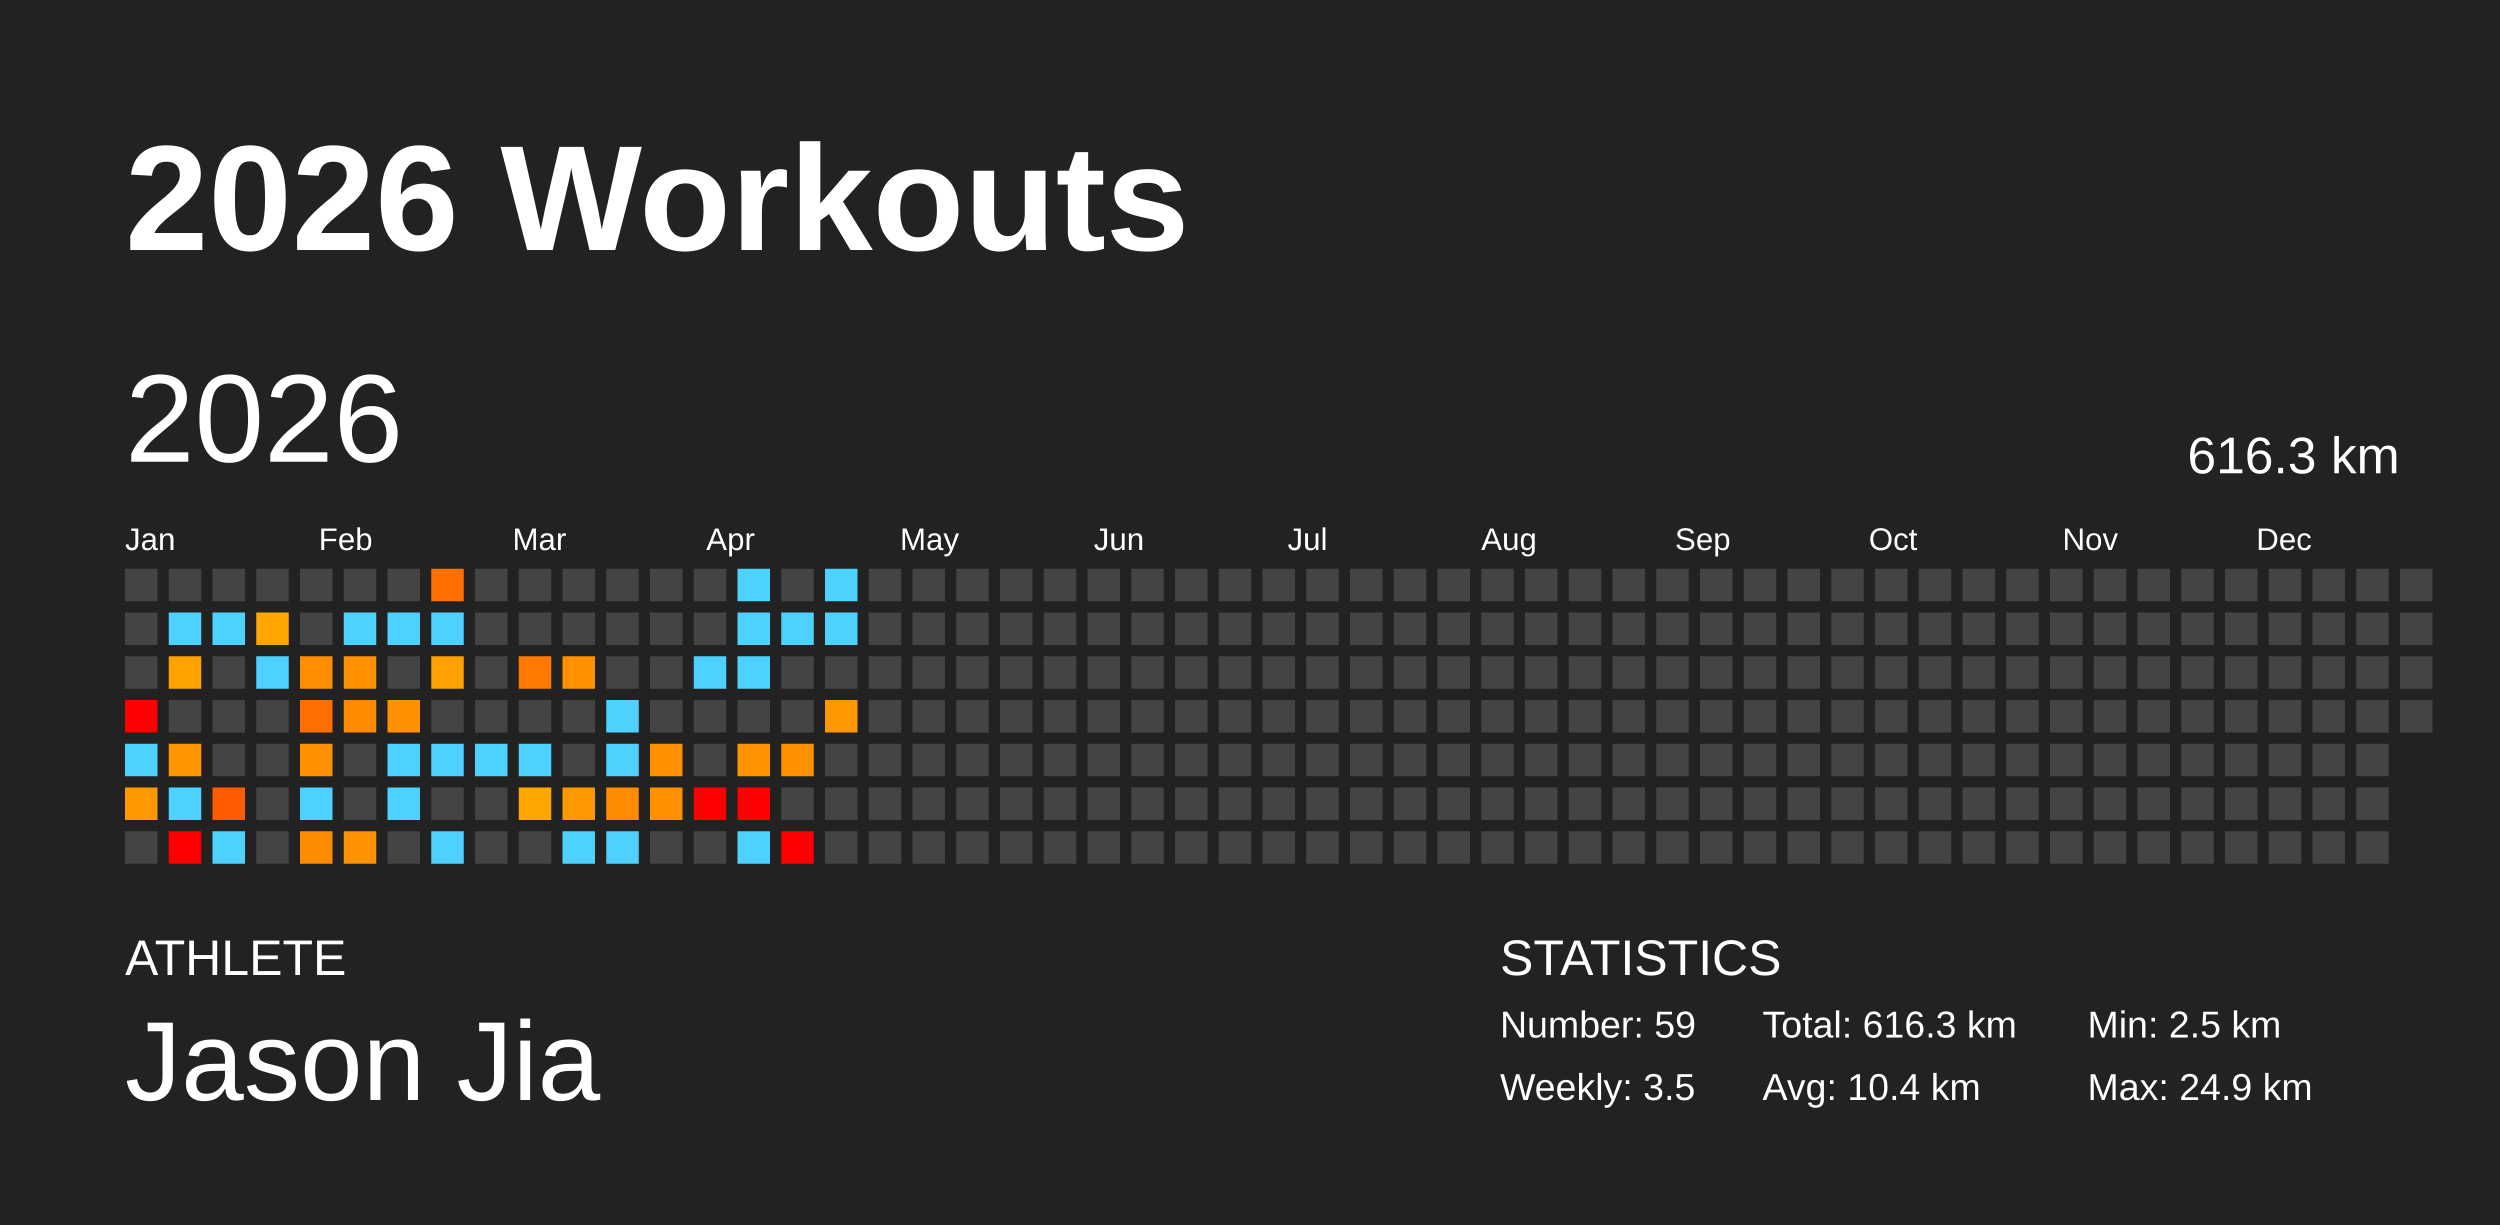
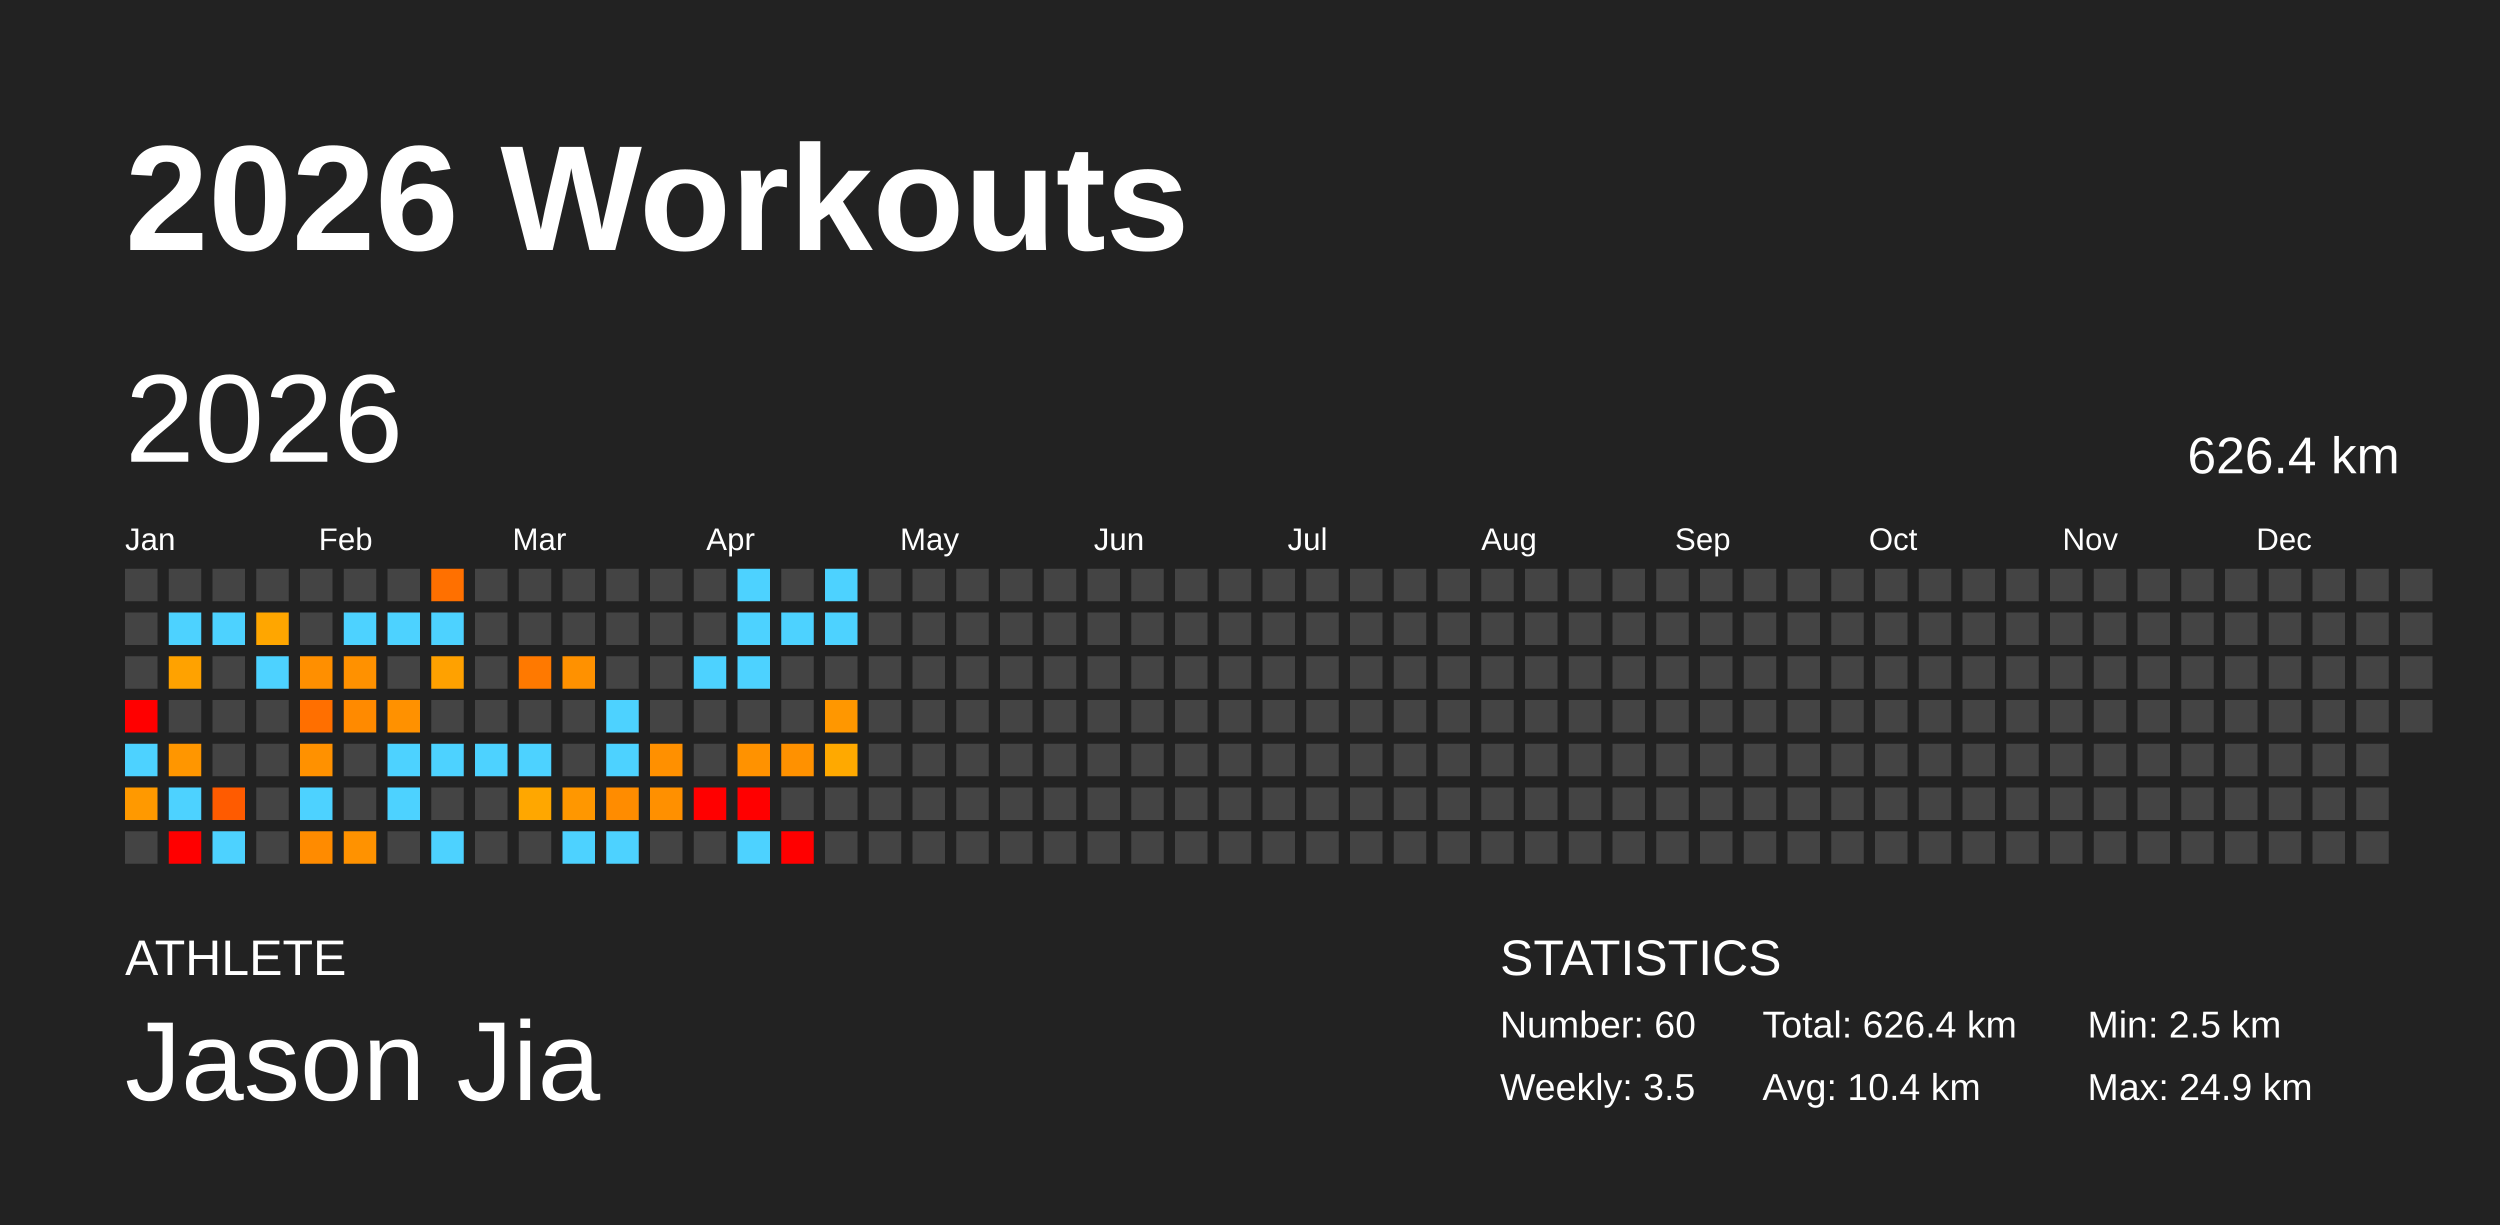
<svg xmlns="http://www.w3.org/2000/svg" baseProfile="full" height="98mm" version="1.1" viewBox="0,0,200,98" width="200mm">
  <defs />
  <rect fill="#222222" height="98" width="200" x="0" y="0" />
  <text fill="#FFFFFF" style="font-size:12px; font-family:Arial; font-weight:bold;" x="10" y="20">2026 Workouts</text>
  <text fill="#FFFFFF" style="font-size:4px; font-family:Arial" x="10" y="78">ATHLETE</text>
  <text fill="#FFFFFF" style="font-size:9px; font-family:Arial" x="10" y="88">Jason Jia</text>
  <text fill="#FFFFFF" style="font-size:4px; font-family:Arial" x="120" y="78">STATISTICS</text>
-   <text fill="#FFFFFF" style="font-size:3px; font-family:Arial" x="120" y="83">Number: 59</text>
+   <text fill="#FFFFFF" style="font-size:3px; font-family:Arial" x="120" y="83">Number: 60</text>
  <text fill="#FFFFFF" style="font-size:3px; font-family:Arial" x="120" y="88">Weekly: 3.5</text>
-   <text fill="#FFFFFF" style="font-size:3px; font-family:Arial" x="141" y="83">Total: 616.3 km</text>
+   <text fill="#FFFFFF" style="font-size:3px; font-family:Arial" x="141" y="83">Total: 626.4 km</text>
  <text fill="#FFFFFF" style="font-size:3px; font-family:Arial" x="141" y="88">Avg: 10.4 km</text>
  <text fill="#FFFFFF" style="font-size:3px; font-family:Arial" x="167" y="83">Min: 2.5 km</text>
  <text fill="#FFFFFF" style="font-size:3px; font-family:Arial" x="167" y="88">Max: 24.9 km</text>
  <text dominant-baseline="hanging" fill="#FFFFFF" style="font-size:10.0px; font-family:Arial;" x="10" y="30">2026</text>
-   <text dominant-baseline="hanging" fill="#FFFFFF" style="font-size:4.125px; font-family:Arial;" x="175" y="35">616.3 km</text>
+   <text dominant-baseline="hanging" fill="#FFFFFF" style="font-size:4.125px; font-family:Arial;" x="175" y="35">626.4 km</text>
  <text fill="#FFFFFF" style="font-size:2.5px; font-family:Arial" x="10.0" y="44">Jan</text>
  <text fill="#FFFFFF" style="font-size:2.5px; font-family:Arial" x="25.5" y="44">Feb</text>
  <text fill="#FFFFFF" style="font-size:2.5px; font-family:Arial" x="41.0" y="44">Mar</text>
  <text fill="#FFFFFF" style="font-size:2.5px; font-family:Arial" x="56.5" y="44">Apr</text>
  <text fill="#FFFFFF" style="font-size:2.5px; font-family:Arial" x="72.0" y="44">May</text>
  <text fill="#FFFFFF" style="font-size:2.5px; font-family:Arial" x="87.5" y="44">Jun</text>
  <text fill="#FFFFFF" style="font-size:2.5px; font-family:Arial" x="103.0" y="44">Jul</text>
  <text fill="#FFFFFF" style="font-size:2.5px; font-family:Arial" x="118.5" y="44">Aug</text>
  <text fill="#FFFFFF" style="font-size:2.5px; font-family:Arial" x="134.0" y="44">Sep</text>
  <text fill="#FFFFFF" style="font-size:2.5px; font-family:Arial" x="149.5" y="44">Oct</text>
  <text fill="#FFFFFF" style="font-size:2.5px; font-family:Arial" x="165.0" y="44">Nov</text>
  <text fill="#FFFFFF" style="font-size:2.5px; font-family:Arial" x="180.5" y="44">Dec</text>
  <rect fill="#444444" height="2.6" width="2.6" x="10.0" y="45.5" />
  <rect fill="#444444" height="2.6" width="2.6" x="10.0" y="49.0" />
  <rect fill="#444444" height="2.6" width="2.6" x="10.0" y="52.5" />
  <rect fill="red" height="2.6" width="2.6" x="10.0" y="56.0" />
  <rect fill="#4dd2ff" height="2.6" width="2.6" x="10.0" y="59.5" />
  <rect fill="#ff9900" height="2.6" width="2.6" x="10.0" y="63.0" />
  <rect fill="#444444" height="2.6" width="2.6" x="10.0" y="66.5" />
  <rect fill="#444444" height="2.6" width="2.6" x="13.5" y="45.5" />
  <rect fill="#4dd2ff" height="2.6" width="2.6" x="13.5" y="49.0" />
  <rect fill="#ffa200" height="2.6" width="2.6" x="13.5" y="52.5" />
  <rect fill="#444444" height="2.6" width="2.6" x="13.5" y="56.0" />
  <rect fill="#ff9600" height="2.6" width="2.6" x="13.5" y="59.5" />
  <rect fill="#4dd2ff" height="2.6" width="2.6" x="13.5" y="63.0" />
  <rect fill="red" height="2.6" width="2.6" x="13.5" y="66.5" />
  <rect fill="#444444" height="2.6" width="2.6" x="17.0" y="45.5" />
  <rect fill="#4dd2ff" height="2.6" width="2.6" x="17.0" y="49.0" />
  <rect fill="#444444" height="2.6" width="2.6" x="17.0" y="52.5" />
  <rect fill="#444444" height="2.6" width="2.6" x="17.0" y="56.0" />
  <rect fill="#444444" height="2.6" width="2.6" x="17.0" y="59.5" />
  <rect fill="#ff5b00" height="2.6" width="2.6" x="17.0" y="63.0" />
  <rect fill="#4dd2ff" height="2.6" width="2.6" x="17.0" y="66.5" />
  <rect fill="#444444" height="2.6" width="2.6" x="20.5" y="45.5" />
  <rect fill="#ffa600" height="2.6" width="2.6" x="20.5" y="49.0" />
  <rect fill="#4dd2ff" height="2.6" width="2.6" x="20.5" y="52.5" />
  <rect fill="#444444" height="2.6" width="2.6" x="20.5" y="56.0" />
  <rect fill="#444444" height="2.6" width="2.6" x="20.5" y="59.5" />
  <rect fill="#444444" height="2.6" width="2.6" x="20.5" y="63.0" />
  <rect fill="#444444" height="2.6" width="2.6" x="20.5" y="66.5" />
  <rect fill="#444444" height="2.6" width="2.6" x="24.0" y="45.5" />
  <rect fill="#444444" height="2.6" width="2.6" x="24.0" y="49.0" />
  <rect fill="#ff8f00" height="2.6" width="2.6" x="24.0" y="52.5" />
  <rect fill="#ff6f00" height="2.6" width="2.6" x="24.0" y="56.0" />
  <rect fill="#ff9100" height="2.6" width="2.6" x="24.0" y="59.5" />
  <rect fill="#4dd2ff" height="2.6" width="2.6" x="24.0" y="63.0" />
  <rect fill="#ff8b00" height="2.6" width="2.6" x="24.0" y="66.5" />
  <rect fill="#444444" height="2.6" width="2.6" x="27.5" y="45.5" />
  <rect fill="#4dd2ff" height="2.6" width="2.6" x="27.5" y="49.0" />
  <rect fill="#ff9100" height="2.6" width="2.6" x="27.5" y="52.5" />
  <rect fill="#ff8a00" height="2.6" width="2.6" x="27.5" y="56.0" />
  <rect fill="#444444" height="2.6" width="2.6" x="27.5" y="59.5" />
  <rect fill="#444444" height="2.6" width="2.6" x="27.5" y="63.0" />
  <rect fill="#ff9200" height="2.6" width="2.6" x="27.5" y="66.5" />
  <rect fill="#444444" height="2.6" width="2.6" x="31.0" y="45.5" />
  <rect fill="#4dd2ff" height="2.6" width="2.6" x="31.0" y="49.0" />
  <rect fill="#444444" height="2.6" width="2.6" x="31.0" y="52.5" />
  <rect fill="#ff9100" height="2.6" width="2.6" x="31.0" y="56.0" />
  <rect fill="#4dd2ff" height="2.6" width="2.6" x="31.0" y="59.5" />
  <rect fill="#4dd2ff" height="2.6" width="2.6" x="31.0" y="63.0" />
  <rect fill="#444444" height="2.6" width="2.6" x="31.0" y="66.5" />
  <rect fill="#ff7000" height="2.6" width="2.6" x="34.5" y="45.5" />
  <rect fill="#4dd2ff" height="2.6" width="2.6" x="34.5" y="49.0" />
  <rect fill="#ffa100" height="2.6" width="2.6" x="34.5" y="52.5" />
  <rect fill="#444444" height="2.6" width="2.6" x="34.5" y="56.0" />
  <rect fill="#4dd2ff" height="2.6" width="2.6" x="34.5" y="59.5" />
  <rect fill="#444444" height="2.6" width="2.6" x="34.5" y="63.0" />
  <rect fill="#4dd2ff" height="2.6" width="2.6" x="34.5" y="66.5" />
  <rect fill="#444444" height="2.6" width="2.6" x="38.0" y="45.5" />
  <rect fill="#444444" height="2.6" width="2.6" x="38.0" y="49.0" />
  <rect fill="#444444" height="2.6" width="2.6" x="38.0" y="52.5" />
  <rect fill="#444444" height="2.6" width="2.6" x="38.0" y="56.0" />
  <rect fill="#4dd2ff" height="2.6" width="2.6" x="38.0" y="59.5" />
  <rect fill="#444444" height="2.6" width="2.6" x="38.0" y="63.0" />
  <rect fill="#444444" height="2.6" width="2.6" x="38.0" y="66.5" />
  <rect fill="#444444" height="2.6" width="2.6" x="41.5" y="45.5" />
  <rect fill="#444444" height="2.6" width="2.6" x="41.5" y="49.0" />
  <rect fill="#ff7900" height="2.6" width="2.6" x="41.5" y="52.5" />
  <rect fill="#444444" height="2.6" width="2.6" x="41.5" y="56.0" />
  <rect fill="#4dd2ff" height="2.6" width="2.6" x="41.5" y="59.5" />
  <rect fill="#ffa700" height="2.6" width="2.6" x="41.5" y="63.0" />
  <rect fill="#444444" height="2.6" width="2.6" x="41.5" y="66.5" />
  <rect fill="#444444" height="2.6" width="2.6" x="45.0" y="45.5" />
  <rect fill="#444444" height="2.6" width="2.6" x="45.0" y="49.0" />
  <rect fill="#ff9100" height="2.6" width="2.6" x="45.0" y="52.5" />
  <rect fill="#444444" height="2.6" width="2.6" x="45.0" y="56.0" />
  <rect fill="#444444" height="2.6" width="2.6" x="45.0" y="59.5" />
  <rect fill="#ff9700" height="2.6" width="2.6" x="45.0" y="63.0" />
  <rect fill="#4dd2ff" height="2.6" width="2.6" x="45.0" y="66.5" />
  <rect fill="#444444" height="2.6" width="2.6" x="48.5" y="45.5" />
  <rect fill="#444444" height="2.6" width="2.6" x="48.5" y="49.0" />
  <rect fill="#444444" height="2.6" width="2.6" x="48.5" y="52.5" />
  <rect fill="#4dd2ff" height="2.6" width="2.6" x="48.5" y="56.0" />
  <rect fill="#4dd2ff" height="2.6" width="2.6" x="48.5" y="59.5" />
  <rect fill="#ff8c00" height="2.6" width="2.6" x="48.5" y="63.0" />
  <rect fill="#4dd2ff" height="2.6" width="2.6" x="48.5" y="66.5" />
  <rect fill="#444444" height="2.6" width="2.6" x="52.0" y="45.5" />
  <rect fill="#444444" height="2.6" width="2.6" x="52.0" y="49.0" />
  <rect fill="#444444" height="2.6" width="2.6" x="52.0" y="52.5" />
  <rect fill="#444444" height="2.6" width="2.6" x="52.0" y="56.0" />
  <rect fill="#ff9000" height="2.6" width="2.6" x="52.0" y="59.5" />
  <rect fill="#ff9000" height="2.6" width="2.6" x="52.0" y="63.0" />
  <rect fill="#444444" height="2.6" width="2.6" x="52.0" y="66.5" />
  <rect fill="#444444" height="2.6" width="2.6" x="55.5" y="45.5" />
  <rect fill="#444444" height="2.6" width="2.6" x="55.5" y="49.0" />
  <rect fill="#4dd2ff" height="2.6" width="2.6" x="55.5" y="52.5" />
  <rect fill="#444444" height="2.6" width="2.6" x="55.5" y="56.0" />
  <rect fill="#444444" height="2.6" width="2.6" x="55.5" y="59.5" />
  <rect fill="red" height="2.6" width="2.6" x="55.5" y="63.0" />
  <rect fill="#444444" height="2.6" width="2.6" x="55.5" y="66.5" />
  <rect fill="#4dd2ff" height="2.6" width="2.6" x="59.0" y="45.5" />
  <rect fill="#4dd2ff" height="2.6" width="2.6" x="59.0" y="49.0" />
  <rect fill="#4dd2ff" height="2.6" width="2.6" x="59.0" y="52.5" />
  <rect fill="#444444" height="2.6" width="2.6" x="59.0" y="56.0" />
  <rect fill="#ff9200" height="2.6" width="2.6" x="59.0" y="59.5" />
  <rect fill="red" height="2.6" width="2.6" x="59.0" y="63.0" />
  <rect fill="#4dd2ff" height="2.6" width="2.6" x="59.0" y="66.5" />
  <rect fill="#444444" height="2.6" width="2.6" x="62.5" y="45.5" />
  <rect fill="#4dd2ff" height="2.6" width="2.6" x="62.5" y="49.0" />
  <rect fill="#444444" height="2.6" width="2.6" x="62.5" y="52.5" />
  <rect fill="#444444" height="2.6" width="2.6" x="62.5" y="56.0" />
  <rect fill="#ff9100" height="2.6" width="2.6" x="62.5" y="59.5" />
  <rect fill="#444444" height="2.6" width="2.6" x="62.5" y="63.0" />
  <rect fill="red" height="2.6" width="2.6" x="62.5" y="66.5" />
  <rect fill="#4dd2ff" height="2.6" width="2.6" x="66.0" y="45.5" />
  <rect fill="#4dd2ff" height="2.6" width="2.6" x="66.0" y="49.0" />
  <rect fill="#444444" height="2.6" width="2.6" x="66.0" y="52.5" />
  <rect fill="#ff9700" height="2.6" width="2.6" x="66.0" y="56.0" />
-   <rect fill="#444444" height="2.6" width="2.6" x="66.0" y="59.5" />
+   <rect fill="#ffa900" height="2.6" width="2.6" x="66.0" y="59.5" />
  <rect fill="#444444" height="2.6" width="2.6" x="66.0" y="63.0" />
  <rect fill="#444444" height="2.6" width="2.6" x="66.0" y="66.5" />
  <rect fill="#444444" height="2.6" width="2.6" x="69.5" y="45.5" />
  <rect fill="#444444" height="2.6" width="2.6" x="69.5" y="49.0" />
  <rect fill="#444444" height="2.6" width="2.6" x="69.5" y="52.5" />
  <rect fill="#444444" height="2.6" width="2.6" x="69.5" y="56.0" />
  <rect fill="#444444" height="2.6" width="2.6" x="69.5" y="59.5" />
  <rect fill="#444444" height="2.6" width="2.6" x="69.5" y="63.0" />
  <rect fill="#444444" height="2.6" width="2.6" x="69.5" y="66.5" />
  <rect fill="#444444" height="2.6" width="2.6" x="73.0" y="45.5" />
  <rect fill="#444444" height="2.6" width="2.6" x="73.0" y="49.0" />
  <rect fill="#444444" height="2.6" width="2.6" x="73.0" y="52.5" />
  <rect fill="#444444" height="2.6" width="2.6" x="73.0" y="56.0" />
  <rect fill="#444444" height="2.6" width="2.6" x="73.0" y="59.5" />
  <rect fill="#444444" height="2.6" width="2.6" x="73.0" y="63.0" />
  <rect fill="#444444" height="2.6" width="2.6" x="73.0" y="66.5" />
  <rect fill="#444444" height="2.6" width="2.6" x="76.5" y="45.5" />
  <rect fill="#444444" height="2.6" width="2.6" x="76.5" y="49.0" />
  <rect fill="#444444" height="2.6" width="2.6" x="76.5" y="52.5" />
  <rect fill="#444444" height="2.6" width="2.6" x="76.5" y="56.0" />
  <rect fill="#444444" height="2.6" width="2.6" x="76.5" y="59.5" />
  <rect fill="#444444" height="2.6" width="2.6" x="76.5" y="63.0" />
  <rect fill="#444444" height="2.6" width="2.6" x="76.5" y="66.5" />
  <rect fill="#444444" height="2.6" width="2.6" x="80.0" y="45.5" />
  <rect fill="#444444" height="2.6" width="2.6" x="80.0" y="49.0" />
  <rect fill="#444444" height="2.6" width="2.6" x="80.0" y="52.5" />
  <rect fill="#444444" height="2.6" width="2.6" x="80.0" y="56.0" />
  <rect fill="#444444" height="2.6" width="2.6" x="80.0" y="59.5" />
  <rect fill="#444444" height="2.6" width="2.6" x="80.0" y="63.0" />
  <rect fill="#444444" height="2.6" width="2.6" x="80.0" y="66.5" />
  <rect fill="#444444" height="2.6" width="2.6" x="83.5" y="45.5" />
  <rect fill="#444444" height="2.6" width="2.6" x="83.5" y="49.0" />
  <rect fill="#444444" height="2.6" width="2.6" x="83.5" y="52.5" />
  <rect fill="#444444" height="2.6" width="2.6" x="83.5" y="56.0" />
  <rect fill="#444444" height="2.6" width="2.6" x="83.5" y="59.5" />
  <rect fill="#444444" height="2.6" width="2.6" x="83.5" y="63.0" />
  <rect fill="#444444" height="2.6" width="2.6" x="83.5" y="66.5" />
  <rect fill="#444444" height="2.6" width="2.6" x="87.0" y="45.5" />
  <rect fill="#444444" height="2.6" width="2.6" x="87.0" y="49.0" />
  <rect fill="#444444" height="2.6" width="2.6" x="87.0" y="52.5" />
  <rect fill="#444444" height="2.6" width="2.6" x="87.0" y="56.0" />
  <rect fill="#444444" height="2.6" width="2.6" x="87.0" y="59.5" />
  <rect fill="#444444" height="2.6" width="2.6" x="87.0" y="63.0" />
  <rect fill="#444444" height="2.6" width="2.6" x="87.0" y="66.5" />
  <rect fill="#444444" height="2.6" width="2.6" x="90.5" y="45.5" />
  <rect fill="#444444" height="2.6" width="2.6" x="90.5" y="49.0" />
  <rect fill="#444444" height="2.6" width="2.6" x="90.5" y="52.5" />
  <rect fill="#444444" height="2.6" width="2.6" x="90.5" y="56.0" />
  <rect fill="#444444" height="2.6" width="2.6" x="90.5" y="59.5" />
  <rect fill="#444444" height="2.6" width="2.6" x="90.5" y="63.0" />
  <rect fill="#444444" height="2.6" width="2.6" x="90.5" y="66.5" />
  <rect fill="#444444" height="2.6" width="2.6" x="94.0" y="45.5" />
  <rect fill="#444444" height="2.6" width="2.6" x="94.0" y="49.0" />
  <rect fill="#444444" height="2.6" width="2.6" x="94.0" y="52.5" />
  <rect fill="#444444" height="2.6" width="2.6" x="94.0" y="56.0" />
  <rect fill="#444444" height="2.6" width="2.6" x="94.0" y="59.5" />
  <rect fill="#444444" height="2.6" width="2.6" x="94.0" y="63.0" />
  <rect fill="#444444" height="2.6" width="2.6" x="94.0" y="66.5" />
  <rect fill="#444444" height="2.6" width="2.6" x="97.5" y="45.5" />
  <rect fill="#444444" height="2.6" width="2.6" x="97.5" y="49.0" />
  <rect fill="#444444" height="2.6" width="2.6" x="97.5" y="52.5" />
  <rect fill="#444444" height="2.6" width="2.6" x="97.5" y="56.0" />
  <rect fill="#444444" height="2.6" width="2.6" x="97.5" y="59.5" />
  <rect fill="#444444" height="2.6" width="2.6" x="97.5" y="63.0" />
  <rect fill="#444444" height="2.6" width="2.6" x="97.5" y="66.5" />
  <rect fill="#444444" height="2.6" width="2.6" x="101.0" y="45.5" />
  <rect fill="#444444" height="2.6" width="2.6" x="101.0" y="49.0" />
  <rect fill="#444444" height="2.6" width="2.6" x="101.0" y="52.5" />
  <rect fill="#444444" height="2.6" width="2.6" x="101.0" y="56.0" />
  <rect fill="#444444" height="2.6" width="2.6" x="101.0" y="59.5" />
  <rect fill="#444444" height="2.6" width="2.6" x="101.0" y="63.0" />
  <rect fill="#444444" height="2.6" width="2.6" x="101.0" y="66.5" />
  <rect fill="#444444" height="2.6" width="2.6" x="104.5" y="45.5" />
  <rect fill="#444444" height="2.6" width="2.6" x="104.5" y="49.0" />
  <rect fill="#444444" height="2.6" width="2.6" x="104.5" y="52.5" />
  <rect fill="#444444" height="2.6" width="2.6" x="104.5" y="56.0" />
  <rect fill="#444444" height="2.6" width="2.6" x="104.5" y="59.5" />
  <rect fill="#444444" height="2.6" width="2.6" x="104.5" y="63.0" />
  <rect fill="#444444" height="2.6" width="2.6" x="104.5" y="66.5" />
  <rect fill="#444444" height="2.6" width="2.6" x="108.0" y="45.5" />
  <rect fill="#444444" height="2.6" width="2.6" x="108.0" y="49.0" />
  <rect fill="#444444" height="2.6" width="2.6" x="108.0" y="52.5" />
  <rect fill="#444444" height="2.6" width="2.6" x="108.0" y="56.0" />
  <rect fill="#444444" height="2.6" width="2.6" x="108.0" y="59.5" />
  <rect fill="#444444" height="2.6" width="2.6" x="108.0" y="63.0" />
  <rect fill="#444444" height="2.6" width="2.6" x="108.0" y="66.5" />
  <rect fill="#444444" height="2.6" width="2.6" x="111.5" y="45.5" />
  <rect fill="#444444" height="2.6" width="2.6" x="111.5" y="49.0" />
  <rect fill="#444444" height="2.6" width="2.6" x="111.5" y="52.5" />
  <rect fill="#444444" height="2.6" width="2.6" x="111.5" y="56.0" />
  <rect fill="#444444" height="2.6" width="2.6" x="111.5" y="59.5" />
  <rect fill="#444444" height="2.6" width="2.6" x="111.5" y="63.0" />
  <rect fill="#444444" height="2.6" width="2.6" x="111.5" y="66.5" />
  <rect fill="#444444" height="2.6" width="2.6" x="115.0" y="45.5" />
  <rect fill="#444444" height="2.6" width="2.6" x="115.0" y="49.0" />
  <rect fill="#444444" height="2.6" width="2.6" x="115.0" y="52.5" />
  <rect fill="#444444" height="2.6" width="2.6" x="115.0" y="56.0" />
  <rect fill="#444444" height="2.6" width="2.6" x="115.0" y="59.5" />
  <rect fill="#444444" height="2.6" width="2.6" x="115.0" y="63.0" />
  <rect fill="#444444" height="2.6" width="2.6" x="115.0" y="66.5" />
  <rect fill="#444444" height="2.6" width="2.6" x="118.5" y="45.5" />
  <rect fill="#444444" height="2.6" width="2.6" x="118.5" y="49.0" />
  <rect fill="#444444" height="2.6" width="2.6" x="118.5" y="52.5" />
  <rect fill="#444444" height="2.6" width="2.6" x="118.5" y="56.0" />
  <rect fill="#444444" height="2.6" width="2.6" x="118.5" y="59.5" />
  <rect fill="#444444" height="2.6" width="2.6" x="118.5" y="63.0" />
  <rect fill="#444444" height="2.6" width="2.6" x="118.5" y="66.5" />
  <rect fill="#444444" height="2.6" width="2.6" x="122.0" y="45.5" />
  <rect fill="#444444" height="2.6" width="2.6" x="122.0" y="49.0" />
  <rect fill="#444444" height="2.6" width="2.6" x="122.0" y="52.5" />
  <rect fill="#444444" height="2.6" width="2.6" x="122.0" y="56.0" />
  <rect fill="#444444" height="2.6" width="2.6" x="122.0" y="59.5" />
  <rect fill="#444444" height="2.6" width="2.6" x="122.0" y="63.0" />
  <rect fill="#444444" height="2.6" width="2.6" x="122.0" y="66.5" />
  <rect fill="#444444" height="2.6" width="2.6" x="125.5" y="45.5" />
  <rect fill="#444444" height="2.6" width="2.6" x="125.5" y="49.0" />
  <rect fill="#444444" height="2.6" width="2.6" x="125.5" y="52.5" />
  <rect fill="#444444" height="2.6" width="2.6" x="125.5" y="56.0" />
  <rect fill="#444444" height="2.6" width="2.6" x="125.5" y="59.5" />
  <rect fill="#444444" height="2.6" width="2.6" x="125.5" y="63.0" />
  <rect fill="#444444" height="2.6" width="2.6" x="125.5" y="66.5" />
  <rect fill="#444444" height="2.6" width="2.6" x="129.0" y="45.5" />
  <rect fill="#444444" height="2.6" width="2.6" x="129.0" y="49.0" />
  <rect fill="#444444" height="2.6" width="2.6" x="129.0" y="52.5" />
  <rect fill="#444444" height="2.6" width="2.6" x="129.0" y="56.0" />
  <rect fill="#444444" height="2.6" width="2.6" x="129.0" y="59.5" />
  <rect fill="#444444" height="2.6" width="2.6" x="129.0" y="63.0" />
  <rect fill="#444444" height="2.6" width="2.6" x="129.0" y="66.5" />
  <rect fill="#444444" height="2.6" width="2.6" x="132.5" y="45.5" />
  <rect fill="#444444" height="2.6" width="2.6" x="132.5" y="49.0" />
  <rect fill="#444444" height="2.6" width="2.6" x="132.5" y="52.5" />
  <rect fill="#444444" height="2.6" width="2.6" x="132.5" y="56.0" />
  <rect fill="#444444" height="2.6" width="2.6" x="132.5" y="59.5" />
  <rect fill="#444444" height="2.6" width="2.6" x="132.5" y="63.0" />
  <rect fill="#444444" height="2.6" width="2.6" x="132.5" y="66.5" />
  <rect fill="#444444" height="2.6" width="2.6" x="136.0" y="45.5" />
  <rect fill="#444444" height="2.6" width="2.6" x="136.0" y="49.0" />
  <rect fill="#444444" height="2.6" width="2.6" x="136.0" y="52.5" />
  <rect fill="#444444" height="2.6" width="2.6" x="136.0" y="56.0" />
  <rect fill="#444444" height="2.6" width="2.6" x="136.0" y="59.5" />
  <rect fill="#444444" height="2.6" width="2.6" x="136.0" y="63.0" />
  <rect fill="#444444" height="2.6" width="2.6" x="136.0" y="66.5" />
  <rect fill="#444444" height="2.6" width="2.6" x="139.5" y="45.5" />
  <rect fill="#444444" height="2.6" width="2.6" x="139.5" y="49.0" />
  <rect fill="#444444" height="2.6" width="2.6" x="139.5" y="52.5" />
  <rect fill="#444444" height="2.6" width="2.6" x="139.5" y="56.0" />
  <rect fill="#444444" height="2.6" width="2.6" x="139.5" y="59.5" />
  <rect fill="#444444" height="2.6" width="2.6" x="139.5" y="63.0" />
  <rect fill="#444444" height="2.6" width="2.6" x="139.5" y="66.5" />
  <rect fill="#444444" height="2.6" width="2.6" x="143.0" y="45.5" />
  <rect fill="#444444" height="2.6" width="2.6" x="143.0" y="49.0" />
  <rect fill="#444444" height="2.6" width="2.6" x="143.0" y="52.5" />
  <rect fill="#444444" height="2.6" width="2.6" x="143.0" y="56.0" />
  <rect fill="#444444" height="2.6" width="2.6" x="143.0" y="59.5" />
  <rect fill="#444444" height="2.6" width="2.6" x="143.0" y="63.0" />
  <rect fill="#444444" height="2.6" width="2.6" x="143.0" y="66.5" />
  <rect fill="#444444" height="2.6" width="2.6" x="146.5" y="45.5" />
  <rect fill="#444444" height="2.6" width="2.6" x="146.5" y="49.0" />
  <rect fill="#444444" height="2.6" width="2.6" x="146.5" y="52.5" />
  <rect fill="#444444" height="2.6" width="2.6" x="146.5" y="56.0" />
  <rect fill="#444444" height="2.6" width="2.6" x="146.5" y="59.5" />
  <rect fill="#444444" height="2.6" width="2.6" x="146.5" y="63.0" />
  <rect fill="#444444" height="2.6" width="2.6" x="146.5" y="66.5" />
  <rect fill="#444444" height="2.6" width="2.6" x="150.0" y="45.5" />
  <rect fill="#444444" height="2.6" width="2.6" x="150.0" y="49.0" />
  <rect fill="#444444" height="2.6" width="2.6" x="150.0" y="52.5" />
  <rect fill="#444444" height="2.6" width="2.6" x="150.0" y="56.0" />
  <rect fill="#444444" height="2.6" width="2.6" x="150.0" y="59.5" />
  <rect fill="#444444" height="2.6" width="2.6" x="150.0" y="63.0" />
  <rect fill="#444444" height="2.6" width="2.6" x="150.0" y="66.5" />
  <rect fill="#444444" height="2.6" width="2.6" x="153.5" y="45.5" />
  <rect fill="#444444" height="2.6" width="2.6" x="153.5" y="49.0" />
  <rect fill="#444444" height="2.6" width="2.6" x="153.5" y="52.5" />
  <rect fill="#444444" height="2.6" width="2.6" x="153.5" y="56.0" />
  <rect fill="#444444" height="2.6" width="2.6" x="153.5" y="59.5" />
  <rect fill="#444444" height="2.6" width="2.6" x="153.5" y="63.0" />
  <rect fill="#444444" height="2.6" width="2.6" x="153.5" y="66.5" />
  <rect fill="#444444" height="2.6" width="2.6" x="157.0" y="45.5" />
  <rect fill="#444444" height="2.6" width="2.6" x="157.0" y="49.0" />
  <rect fill="#444444" height="2.6" width="2.6" x="157.0" y="52.5" />
  <rect fill="#444444" height="2.6" width="2.6" x="157.0" y="56.0" />
  <rect fill="#444444" height="2.6" width="2.6" x="157.0" y="59.5" />
  <rect fill="#444444" height="2.6" width="2.6" x="157.0" y="63.0" />
  <rect fill="#444444" height="2.6" width="2.6" x="157.0" y="66.5" />
  <rect fill="#444444" height="2.6" width="2.6" x="160.5" y="45.5" />
  <rect fill="#444444" height="2.6" width="2.6" x="160.5" y="49.0" />
  <rect fill="#444444" height="2.6" width="2.6" x="160.5" y="52.5" />
  <rect fill="#444444" height="2.6" width="2.6" x="160.5" y="56.0" />
  <rect fill="#444444" height="2.6" width="2.6" x="160.5" y="59.5" />
  <rect fill="#444444" height="2.6" width="2.6" x="160.5" y="63.0" />
  <rect fill="#444444" height="2.6" width="2.6" x="160.5" y="66.5" />
  <rect fill="#444444" height="2.6" width="2.6" x="164.0" y="45.5" />
  <rect fill="#444444" height="2.6" width="2.6" x="164.0" y="49.0" />
  <rect fill="#444444" height="2.6" width="2.6" x="164.0" y="52.5" />
  <rect fill="#444444" height="2.6" width="2.6" x="164.0" y="56.0" />
  <rect fill="#444444" height="2.6" width="2.6" x="164.0" y="59.5" />
  <rect fill="#444444" height="2.6" width="2.6" x="164.0" y="63.0" />
  <rect fill="#444444" height="2.6" width="2.6" x="164.0" y="66.5" />
  <rect fill="#444444" height="2.6" width="2.6" x="167.5" y="45.5" />
  <rect fill="#444444" height="2.6" width="2.6" x="167.5" y="49.0" />
  <rect fill="#444444" height="2.6" width="2.6" x="167.5" y="52.5" />
  <rect fill="#444444" height="2.6" width="2.6" x="167.5" y="56.0" />
  <rect fill="#444444" height="2.6" width="2.6" x="167.5" y="59.5" />
  <rect fill="#444444" height="2.6" width="2.6" x="167.5" y="63.0" />
  <rect fill="#444444" height="2.6" width="2.6" x="167.5" y="66.5" />
  <rect fill="#444444" height="2.6" width="2.6" x="171.0" y="45.5" />
  <rect fill="#444444" height="2.6" width="2.6" x="171.0" y="49.0" />
  <rect fill="#444444" height="2.6" width="2.6" x="171.0" y="52.5" />
  <rect fill="#444444" height="2.6" width="2.6" x="171.0" y="56.0" />
  <rect fill="#444444" height="2.6" width="2.6" x="171.0" y="59.5" />
  <rect fill="#444444" height="2.6" width="2.6" x="171.0" y="63.0" />
  <rect fill="#444444" height="2.6" width="2.6" x="171.0" y="66.5" />
  <rect fill="#444444" height="2.6" width="2.6" x="174.5" y="45.5" />
  <rect fill="#444444" height="2.6" width="2.6" x="174.5" y="49.0" />
  <rect fill="#444444" height="2.6" width="2.6" x="174.5" y="52.5" />
  <rect fill="#444444" height="2.6" width="2.6" x="174.5" y="56.0" />
  <rect fill="#444444" height="2.6" width="2.6" x="174.5" y="59.5" />
  <rect fill="#444444" height="2.6" width="2.6" x="174.5" y="63.0" />
  <rect fill="#444444" height="2.6" width="2.6" x="174.5" y="66.5" />
  <rect fill="#444444" height="2.6" width="2.6" x="178.0" y="45.5" />
  <rect fill="#444444" height="2.6" width="2.6" x="178.0" y="49.0" />
  <rect fill="#444444" height="2.6" width="2.6" x="178.0" y="52.5" />
  <rect fill="#444444" height="2.6" width="2.6" x="178.0" y="56.0" />
  <rect fill="#444444" height="2.6" width="2.6" x="178.0" y="59.5" />
  <rect fill="#444444" height="2.6" width="2.6" x="178.0" y="63.0" />
  <rect fill="#444444" height="2.6" width="2.6" x="178.0" y="66.5" />
  <rect fill="#444444" height="2.6" width="2.6" x="181.5" y="45.5" />
  <rect fill="#444444" height="2.6" width="2.6" x="181.5" y="49.0" />
  <rect fill="#444444" height="2.6" width="2.6" x="181.5" y="52.5" />
  <rect fill="#444444" height="2.6" width="2.6" x="181.5" y="56.0" />
  <rect fill="#444444" height="2.6" width="2.6" x="181.5" y="59.5" />
  <rect fill="#444444" height="2.6" width="2.6" x="181.5" y="63.0" />
  <rect fill="#444444" height="2.6" width="2.6" x="181.5" y="66.5" />
  <rect fill="#444444" height="2.6" width="2.6" x="185.0" y="45.5" />
  <rect fill="#444444" height="2.6" width="2.6" x="185.0" y="49.0" />
  <rect fill="#444444" height="2.6" width="2.6" x="185.0" y="52.5" />
  <rect fill="#444444" height="2.6" width="2.6" x="185.0" y="56.0" />
  <rect fill="#444444" height="2.6" width="2.6" x="185.0" y="59.5" />
  <rect fill="#444444" height="2.6" width="2.6" x="185.0" y="63.0" />
  <rect fill="#444444" height="2.6" width="2.6" x="185.0" y="66.5" />
  <rect fill="#444444" height="2.6" width="2.6" x="188.5" y="45.5" />
  <rect fill="#444444" height="2.6" width="2.6" x="188.5" y="49.0" />
  <rect fill="#444444" height="2.6" width="2.6" x="188.5" y="52.5" />
  <rect fill="#444444" height="2.6" width="2.6" x="188.5" y="56.0" />
  <rect fill="#444444" height="2.6" width="2.6" x="188.5" y="59.5" />
  <rect fill="#444444" height="2.6" width="2.6" x="188.5" y="63.0" />
  <rect fill="#444444" height="2.6" width="2.6" x="188.5" y="66.5" />
  <rect fill="#444444" height="2.6" width="2.6" x="192.0" y="45.5" />
  <rect fill="#444444" height="2.6" width="2.6" x="192.0" y="49.0" />
  <rect fill="#444444" height="2.6" width="2.6" x="192.0" y="52.5" />
  <rect fill="#444444" height="2.6" width="2.6" x="192.0" y="56.0" />
</svg>
